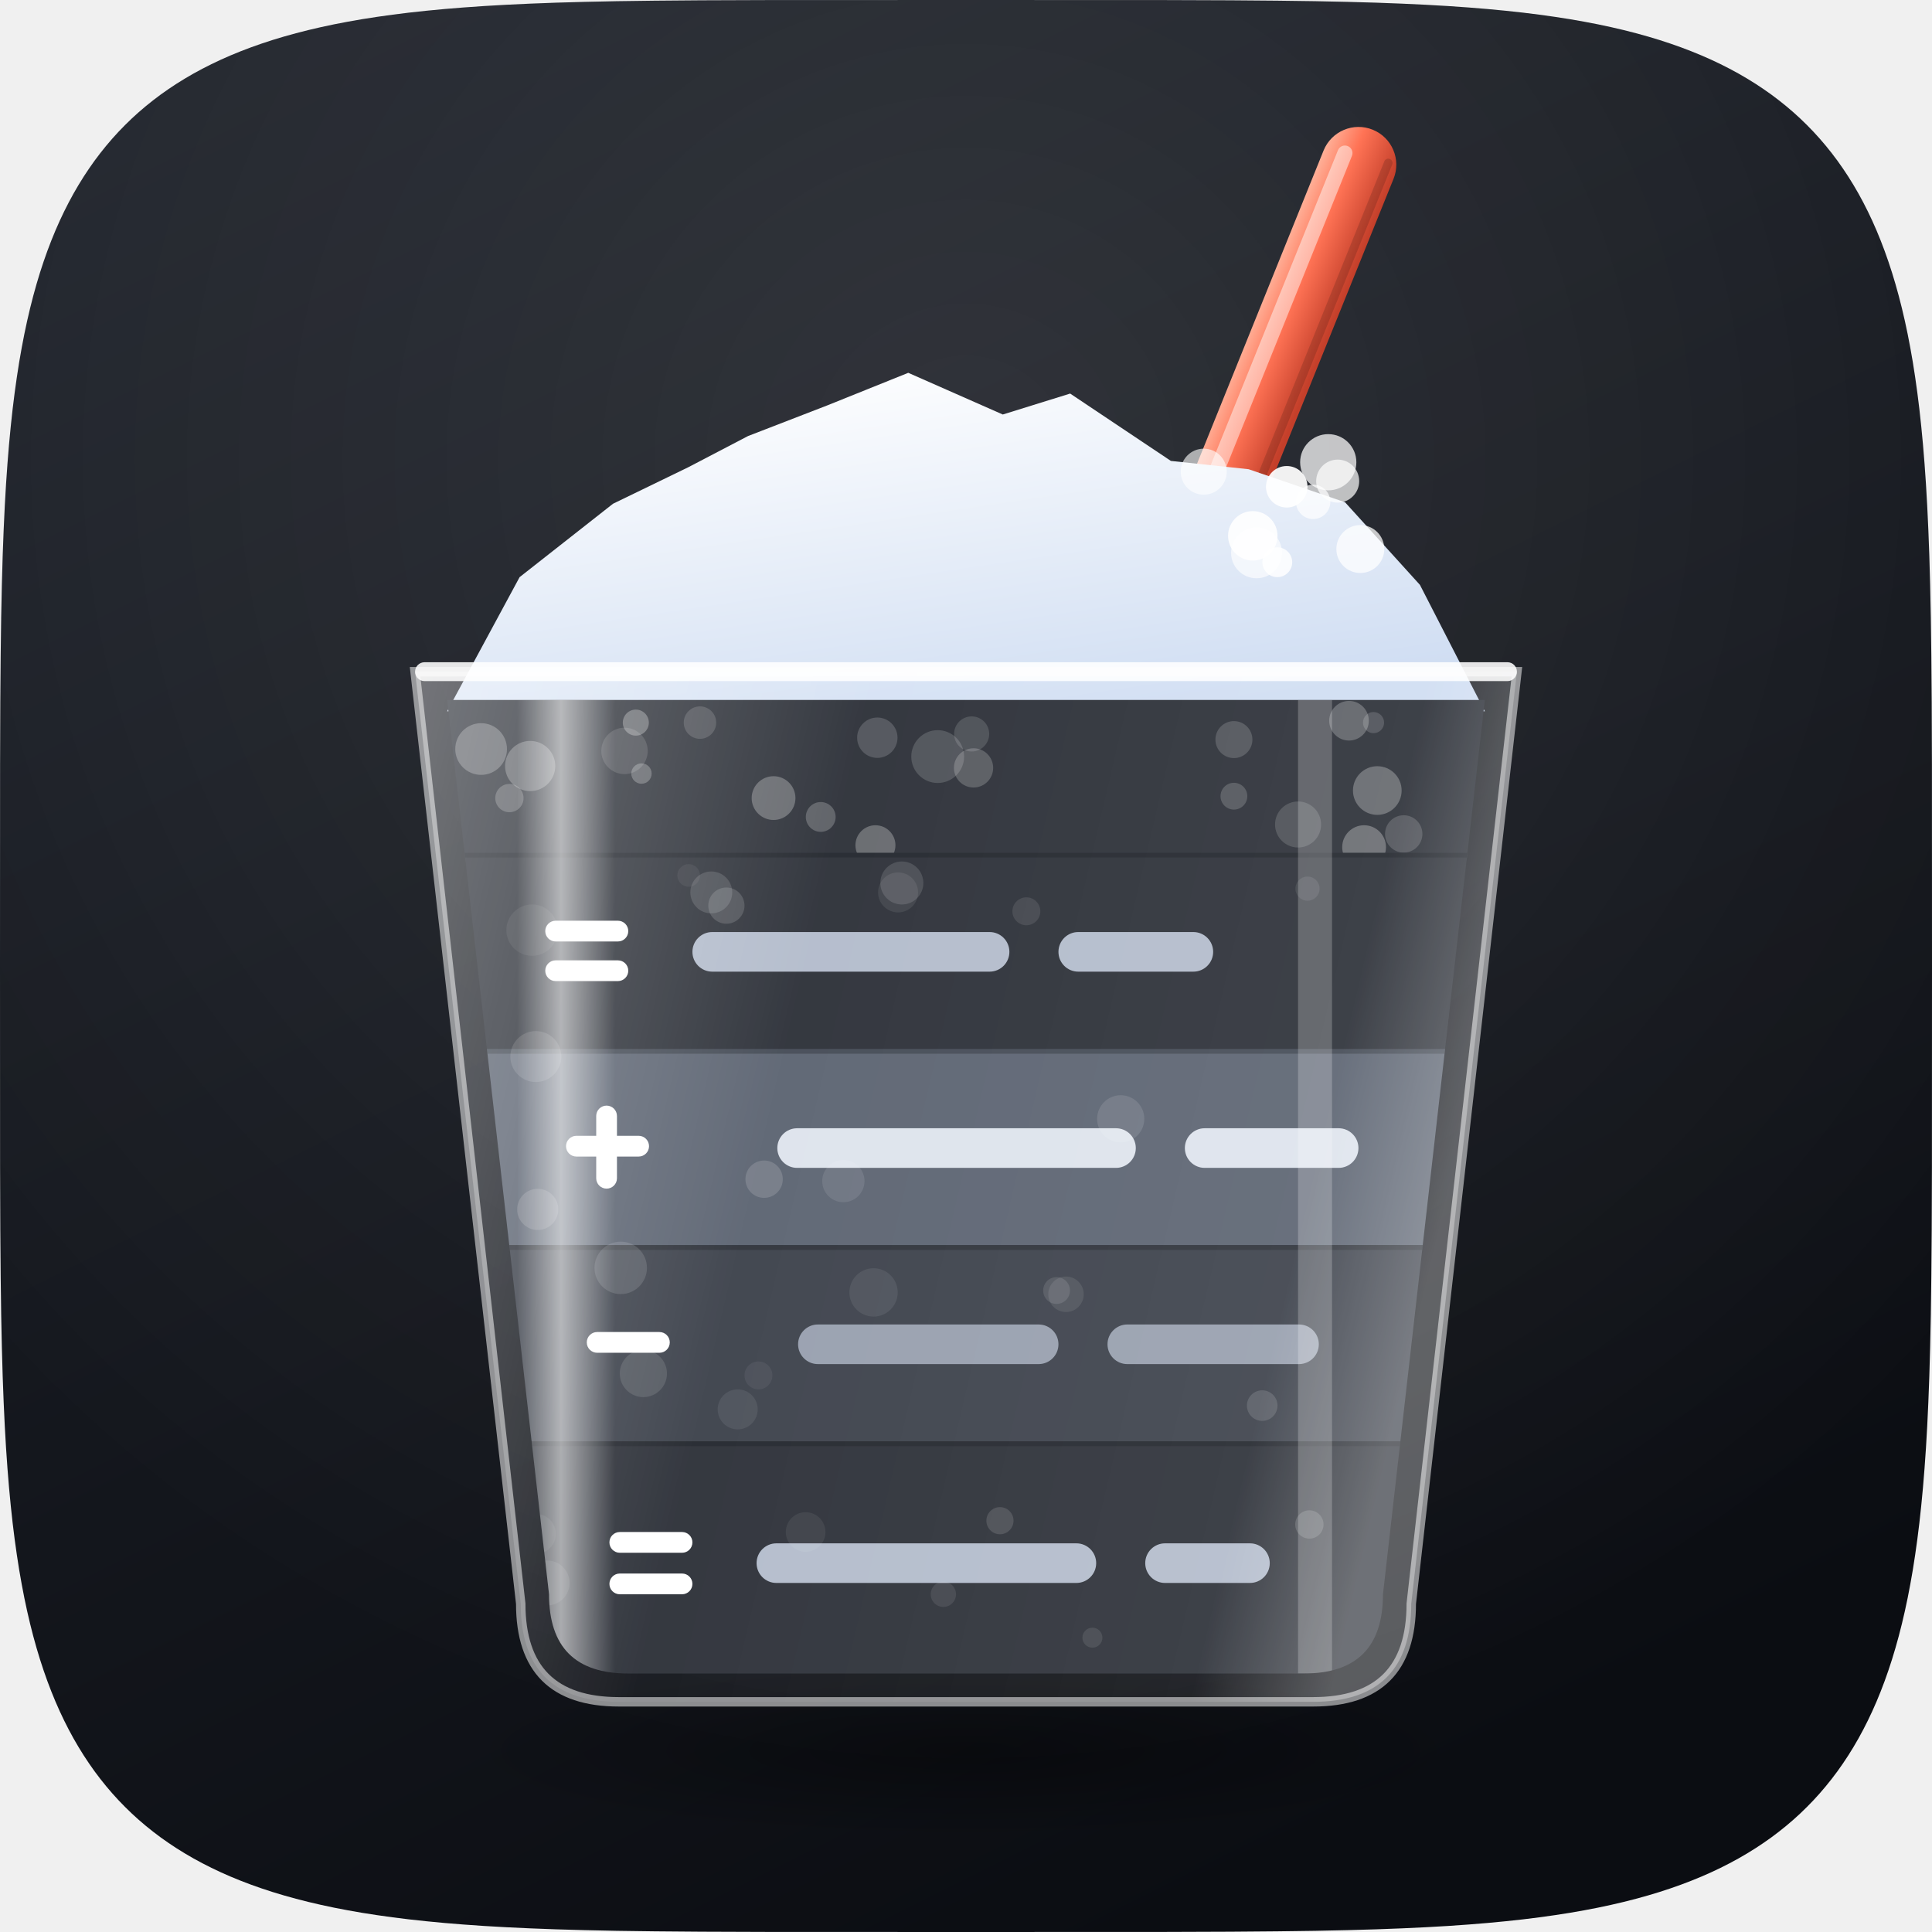
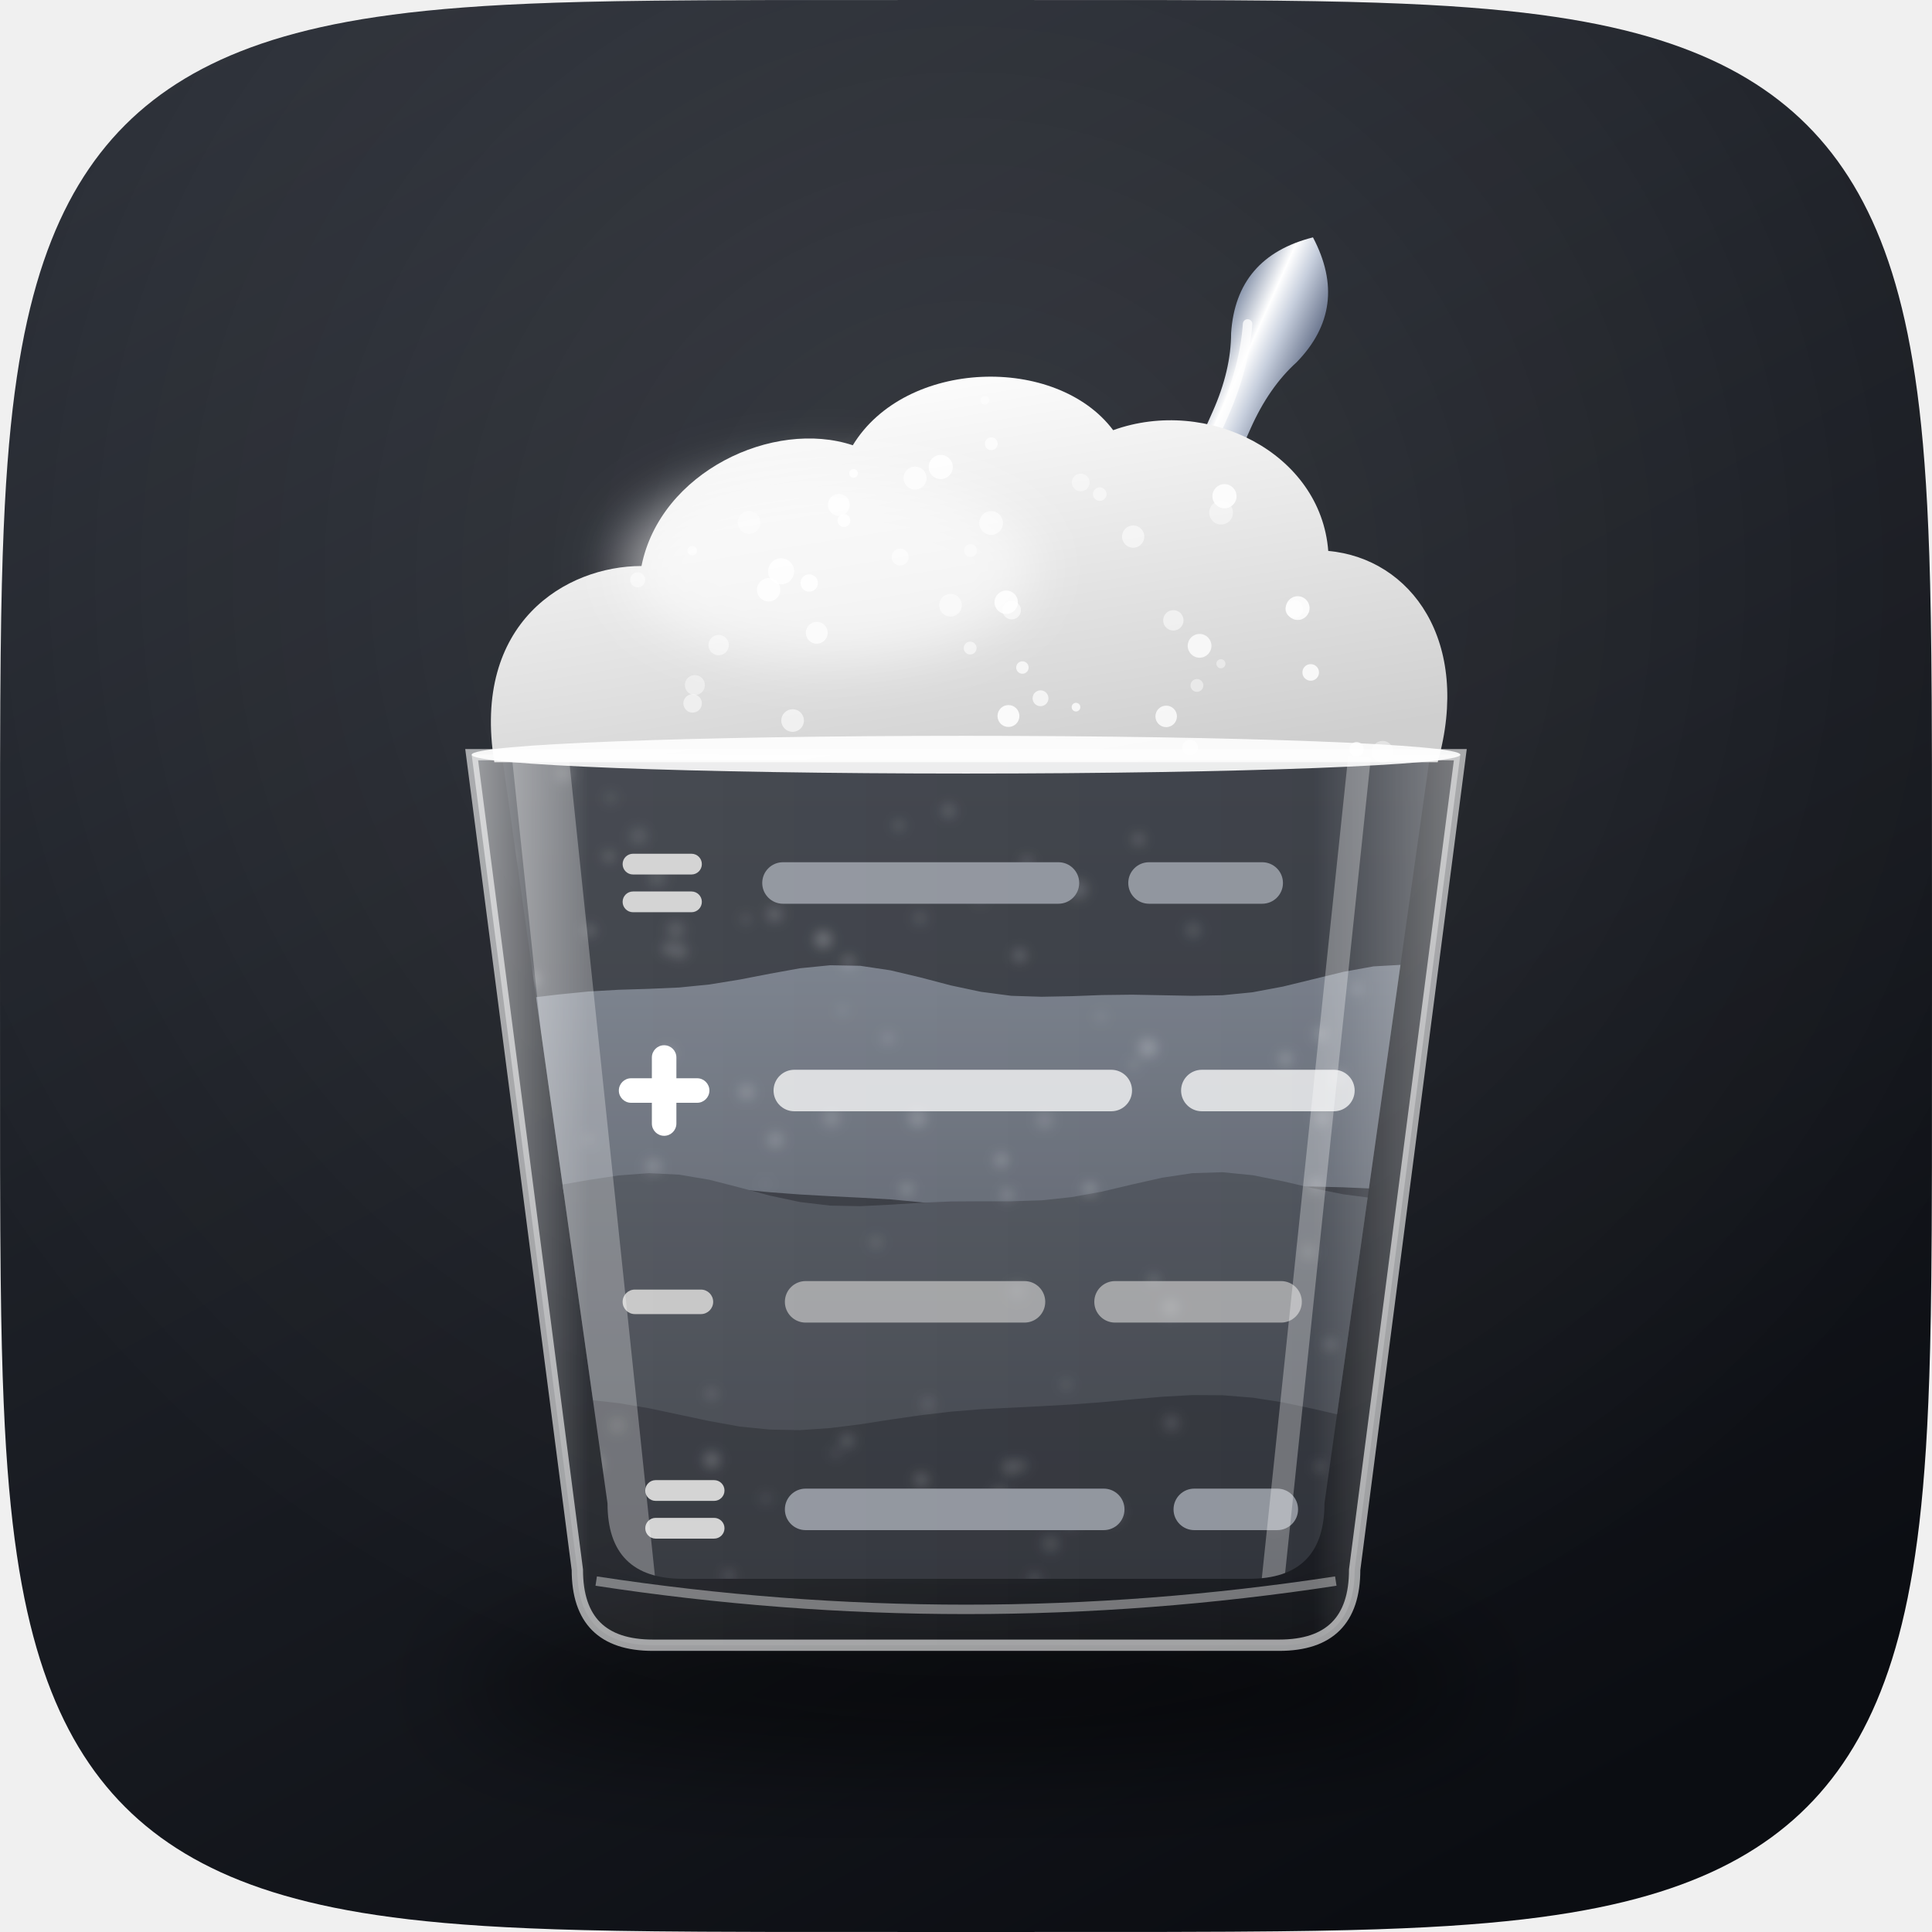
<svg xmlns="http://www.w3.org/2000/svg" width="1024" height="1024" viewBox="0 0 1024 1024">
  <defs>
-     <linearGradient id="bgM" x1="0.1" y1="0" x2="0.6" y2="1">
-       <stop offset="0" stop-color="#20242C" />
+     <clipPath id="sqG">
+       <path d="M1024.00,512.00 L1023.96,618.28 L1023.84,652.23 L1023.64,676.90 L1023.37,696.98 L1023.01,714.20 L1022.58,729.44 L1022.06,743.19 L1021.47,755.78 L1020.80,767.43 L1020.04,778.30 L1019.21,788.49 L1018.29,798.12 L1017.30,807.24 L1016.22,815.91 L1015.06,824.18 L1013.83,832.08 L1012.50,839.66 L1011.10,846.93 L1009.61,853.93 L1008.04,860.66 L1006.38,867.16 L1004.64,873.42 L1002.82,879.47 L1000.90,885.33 L998.90,890.99 L996.81,896.47 L994.64,901.77 L992.37,906.92 L990.01,911.90 L987.56,916.73 L985.02,921.42 L982.38,925.96 L979.65,930.37 L976.82,934.64 L973.90,938.79 L970.87,942.81 L967.74,946.71 L964.51,950.50 L961.17,954.17 L957.72,957.72 L954.17,961.17 L950.50,964.51 L946.71,967.74 L942.81,970.87 L938.79,973.90 L934.64,976.82 L930.37,979.65 L925.96,982.38 L921.42,985.02 L916.73,987.56 L911.90,990.01 L906.92,992.37 L901.77,994.64 L896.47,996.81 L890.99,998.90 L885.33,1000.90 L879.47,1002.82 L873.42,1004.64 L867.16,1006.38 L860.66,1008.04 L853.93,1009.61 L846.93,1011.10 L839.66,1012.50 L832.08,1013.83 L824.18,1015.06 L815.91,1016.22 L807.24,1017.30 L798.12,1018.29 L788.49,1019.21 L778.30,1020.04 L767.43,1020.80 L755.78,1021.47 L743.19,1022.06 L729.44,1022.58 L714.20,1023.01 L696.98,1023.37 L676.90,1023.64 L652.23,1023.84 L618.28,1023.96 L512.00,1024.00 L405.72,1023.96 L371.77,1023.84 L347.10,1023.64 L327.02,1023.37 L309.80,1023.01 L294.56,1022.58 L280.81,1022.06 L268.22,1021.47 L256.57,1020.80 L245.70,1020.04 L235.51,1019.21 L225.88,1018.29 L216.76,1017.30 L208.09,1016.22 L199.82,1015.06 L191.92,1013.83 L184.34,1012.50 L177.07,1011.10 L170.07,1009.61 L163.34,1008.04 L156.84,1006.38 L150.58,1004.64 L144.53,1002.82 L138.67,1000.90 L133.01,998.90 L127.53,996.81 L122.23,994.64 L117.08,992.37 L112.10,990.01 L107.27,987.56 L102.58,985.02 L98.04,982.38 L93.63,979.65 L89.36,976.82 L85.21,973.90 L81.19,970.87 L77.29,967.74 L73.50,964.51 L69.83,961.17 L66.28,957.72 L62.83,954.17 L59.49,950.50 L56.26,946.71 L53.13,942.81 L50.10,938.79 L47.18,934.64 L44.35,930.37 L41.62,925.96 L38.98,921.42 L36.44,916.73 L33.99,911.90 L31.63,906.92 L29.36,901.77 L27.19,896.47 L25.10,890.99 L23.10,885.33 L21.18,879.47 L19.36,873.42 L17.62,867.16 L15.96,860.66 L14.39,853.93 L12.90,846.93 L11.50,839.66 L10.17,832.08 L8.94,824.18 L7.78,815.91 L6.70,807.24 L5.71,798.12 L4.79,788.49 L3.96,778.30 L3.20,767.43 L2.53,755.78 L1.94,743.19 L1.42,729.44 L0.99,714.20 L0.63,696.98 L0.36,676.90 L0.16,652.23 L0.04,618.28 L0.00,512.00 L0.04,405.72 L0.16,371.77 L0.36,347.10 L0.63,327.02 L0.99,309.80 L1.42,294.56 L1.94,280.81 L2.53,268.22 L3.20,256.57 L3.96,245.70 L4.79,235.51 L5.71,225.88 L6.70,216.76 L7.78,208.09 L8.94,199.82 L10.17,191.92 L11.50,184.34 L12.90,177.07 L14.39,170.07 L15.96,163.34 L17.62,156.84 L19.36,150.58 L21.18,144.53 L23.10,138.67 L25.10,133.01 L27.19,127.53 L29.36,122.23 L31.63,117.08 L33.99,112.10 L36.44,107.27 L38.98,102.58 L41.62,98.04 L44.35,93.63 L47.18,89.36 L50.10,85.21 L53.13,81.19 L56.26,77.29 L59.49,73.50 L62.83,69.83 L66.28,66.28 L69.83,62.83 L73.50,59.49 L77.29,56.26 L81.19,53.13 L85.21,50.10 L89.36,47.18 L93.63,44.35 L98.04,41.62 L102.58,38.98 L107.27,36.44 L112.10,33.99 L117.08,31.63 L122.23,29.36 L127.53,27.19 L133.01,25.10 L138.67,23.10 L144.53,21.18 L150.58,19.36 L156.84,17.62 L163.34,15.96 L170.07,14.39 L177.07,12.90 L184.34,11.50 L191.92,10.17 L199.82,8.94 L208.09,7.78 L216.76,6.70 L225.88,5.71 L235.51,4.79 L245.70,3.96 L256.57,3.20 L268.22,2.53 L280.81,1.94 L294.56,1.42 L309.80,0.99 L327.02,0.63 L347.10,0.36 L371.77,0.16 L405.72,0.04 L512.00,0.00 L618.28,0.04 L652.23,0.16 L676.90,0.36 L696.98,0.63 L714.20,0.99 L729.44,1.42 L743.19,1.94 L755.78,2.53 L767.43,3.20 L778.30,3.96 L788.49,4.79 L798.12,5.71 L807.24,6.70 L815.91,7.78 L824.18,8.94 L832.08,10.17 L839.66,11.50 L846.93,12.90 L853.93,14.39 L860.66,15.96 L867.16,17.62 L873.42,19.36 L879.47,21.18 L885.33,23.10 L890.99,25.10 L896.47,27.19 L901.77,29.36 L906.92,31.63 L911.90,33.99 L916.73,36.44 L921.42,38.98 L925.96,41.62 L930.37,44.35 L934.64,47.18 L938.79,50.10 L942.81,53.13 L946.71,56.26 L950.50,59.49 L954.17,62.83 L957.72,66.28 L961.17,69.83 L964.51,73.50 L967.74,77.29 L970.87,81.19 L973.90,85.21 L976.82,89.36 L979.65,93.63 L982.38,98.04 L985.02,102.58 L987.56,107.27 L990.01,112.10 L992.37,117.08 L994.64,122.23 L996.81,127.53 L998.90,133.01 L1000.90,138.67 L1002.82,144.53 L1004.64,150.58 L1006.38,156.84 L1008.04,163.34 L1009.61,170.07 L1011.10,177.07 L1012.50,184.34 L1013.83,191.92 L1015.06,199.82 L1016.22,208.09 L1017.30,216.76 L1018.29,225.88 L1019.21,235.51 L1020.04,245.70 L1020.80,256.57 L1021.47,268.22 L1022.06,280.81 L1022.58,294.56 L1023.01,309.80 L1023.37,327.02 L1023.64,347.10 L1023.84,371.77 L1023.96,405.72 Z" />
+     </clipPath>
+     <linearGradient id="bgG" x1="0.15" y1="0" x2="0.7" y2="1">
+       <stop offset="0" stop-color="#2A2E36" />
      <stop offset="1" stop-color="#0B0D12" />
    </linearGradient>
-     <radialGradient id="glM" cx="0.5" cy="0.24" r="0.68">
+     <radialGradient id="glG" cx="0.5" cy="0.3" r="0.6">
      <stop offset="0" stop-color="#FFF" stop-opacity="0.1" />
      <stop offset="1" stop-color="#FFF" stop-opacity="0" />
    </radialGradient>
-     <linearGradient id="spM" x1="0" y1="0" x2="1" y2="0">
-       <stop offset="0" stop-color="#FFF" stop-opacity="0" />
-       <stop offset="0.45" stop-color="#FFF" stop-opacity="0.55" />
-       <stop offset="1" stop-color="#FFF" stop-opacity="0" />
-     </linearGradient>
-     <linearGradient id="gtM" x1="0" y1="0" x2="1" y2="0.22">
-       <stop offset="0" stop-color="#FFF" stop-opacity="0.36" />
-       <stop offset="0.40" stop-color="#FFF" stop-opacity="0.05" />
-       <stop offset="0.88" stop-color="#FFF" stop-opacity="0.09" />
-       <stop offset="1" stop-color="#FFF" stop-opacity="0.32" />
-     </linearGradient>
-     <linearGradient id="stM" x1="0" y1="0" x2="1" y2="0.1">
-       <stop offset="0" stop-color="#FFB199" />
-       <stop offset="0.40" stop-color="#FF7355" />
-       <stop offset="1" stop-color="#C43F2A" />
-     </linearGradient>
-     <linearGradient id="dmM" x1="0.25" y1="0" x2="0.7" y2="1">
+     <linearGradient id="iceG" x1="0" y1="0" x2="0" y2="1">
+       <stop offset="0" stop-color="#383C44" />
+       <stop offset="1" stop-color="#272A31" />
+     </linearGradient>
+     <linearGradient id="domeG" x1="0.3" y1="0" x2="0.7" y2="1">
      <stop offset="0" stop-color="#FFFFFF" />
-       <stop offset="1" stop-color="#CFDDF2" />
-     </linearGradient>
-     <radialGradient id="shM" cx="0.5" cy="0.5" r="0.5">
-       <stop offset="0" stop-color="#000" stop-opacity="0.36" />
-       <stop offset="1" stop-color="#000" stop-opacity="0" />
-     </radialGradient>
-     <clipPath id="cpM">
-       <path d="M237.0,371.0 L787.0,371.0 L733.0,845.0 Q733.0,887.0 691.0,887.0 L333.0,887.0 Q291.0,887.0 291.0,845.0 Z" />
-     </clipPath>
-     <clipPath id="sqM">
-       <path d="M1024.00,512.00 L1023.96,618.28 L1023.84,652.23 L1023.64,676.90 L1023.37,696.98 L1023.01,714.20 L1022.58,729.44 L1022.06,743.19 L1021.47,755.78 L1020.80,767.43 L1020.04,778.30 L1019.21,788.49 L1018.29,798.12 L1017.30,807.24 L1016.22,815.91 L1015.06,824.18 L1013.83,832.08 L1012.50,839.66 L1011.10,846.93 L1009.61,853.93 L1008.04,860.66 L1006.38,867.16 L1004.64,873.42 L1002.82,879.47 L1000.90,885.33 L998.90,890.99 L996.81,896.47 L994.64,901.77 L992.37,906.92 L990.01,911.90 L987.56,916.73 L985.02,921.42 L982.38,925.96 L979.65,930.37 L976.82,934.64 L973.90,938.79 L970.87,942.81 L967.74,946.71 L964.51,950.50 L961.17,954.17 L957.72,957.72 L954.17,961.17 L950.50,964.51 L946.71,967.74 L942.81,970.87 L938.79,973.90 L934.64,976.82 L930.37,979.65 L925.96,982.38 L921.42,985.02 L916.73,987.56 L911.90,990.01 L906.92,992.37 L901.77,994.64 L896.47,996.81 L890.99,998.90 L885.33,1000.90 L879.47,1002.82 L873.42,1004.64 L867.16,1006.38 L860.66,1008.04 L853.93,1009.61 L846.93,1011.10 L839.66,1012.50 L832.08,1013.83 L824.18,1015.06 L815.91,1016.22 L807.24,1017.30 L798.12,1018.29 L788.49,1019.21 L778.30,1020.04 L767.43,1020.80 L755.78,1021.47 L743.19,1022.06 L729.44,1022.58 L714.20,1023.01 L696.98,1023.37 L676.90,1023.64 L652.23,1023.84 L618.28,1023.96 L512.00,1024.00 L405.72,1023.96 L371.77,1023.84 L347.10,1023.64 L327.02,1023.37 L309.80,1023.01 L294.56,1022.58 L280.81,1022.06 L268.22,1021.47 L256.57,1020.80 L245.70,1020.04 L235.51,1019.21 L225.88,1018.29 L216.76,1017.30 L208.09,1016.22 L199.82,1015.06 L191.92,1013.83 L184.34,1012.50 L177.07,1011.10 L170.07,1009.61 L163.34,1008.04 L156.84,1006.38 L150.58,1004.64 L144.53,1002.82 L138.67,1000.90 L133.01,998.90 L127.53,996.81 L122.23,994.64 L117.08,992.37 L112.10,990.01 L107.27,987.56 L102.58,985.02 L98.04,982.38 L93.63,979.65 L89.36,976.82 L85.21,973.90 L81.19,970.87 L77.29,967.74 L73.50,964.51 L69.83,961.17 L66.28,957.72 L62.83,954.17 L59.49,950.50 L56.26,946.71 L53.13,942.81 L50.10,938.79 L47.18,934.64 L44.35,930.37 L41.62,925.96 L38.98,921.42 L36.44,916.73 L33.99,911.90 L31.63,906.92 L29.36,901.77 L27.19,896.47 L25.10,890.99 L23.10,885.33 L21.18,879.47 L19.36,873.42 L17.62,867.16 L15.96,860.66 L14.39,853.93 L12.90,846.93 L11.50,839.66 L10.17,832.08 L8.94,824.18 L7.78,815.91 L6.70,807.24 L5.71,798.12 L4.79,788.49 L3.96,778.30 L3.20,767.43 L2.53,755.78 L1.94,743.19 L1.42,729.44 L0.99,714.20 L0.63,696.98 L0.36,676.90 L0.16,652.23 L0.04,618.28 L0.00,512.00 L0.04,405.72 L0.16,371.77 L0.36,347.10 L0.63,327.02 L0.99,309.80 L1.42,294.56 L1.94,280.81 L2.53,268.22 L3.20,256.57 L3.96,245.70 L4.79,235.51 L5.71,225.88 L6.70,216.76 L7.78,208.09 L8.94,199.82 L10.17,191.92 L11.50,184.34 L12.90,177.07 L14.39,170.07 L15.96,163.34 L17.62,156.84 L19.36,150.58 L21.18,144.53 L23.10,138.67 L25.10,133.01 L27.19,127.53 L29.36,122.23 L31.63,117.08 L33.99,112.10 L36.44,107.27 L38.98,102.58 L41.62,98.04 L44.35,93.63 L47.18,89.36 L50.10,85.21 L53.13,81.19 L56.26,77.29 L59.49,73.50 L62.83,69.83 L66.28,66.28 L69.83,62.83 L73.50,59.49 L77.29,56.26 L81.19,53.13 L85.21,50.10 L89.36,47.18 L93.63,44.35 L98.04,41.62 L102.58,38.98 L107.27,36.44 L112.10,33.99 L117.08,31.63 L122.23,29.36 L127.53,27.19 L133.01,25.10 L138.67,23.10 L144.53,21.18 L150.58,19.36 L156.84,17.62 L163.34,15.96 L170.07,14.39 L177.07,12.90 L184.34,11.50 L191.92,10.17 L199.82,8.94 L208.09,7.78 L216.76,6.70 L225.88,5.71 L235.51,4.79 L245.70,3.96 L256.57,3.20 L268.22,2.53 L280.81,1.94 L294.56,1.42 L309.80,0.99 L327.02,0.63 L347.10,0.36 L371.77,0.16 L405.72,0.04 L512.00,0.00 L618.28,0.04 L652.23,0.16 L676.90,0.36 L696.98,0.63 L714.20,0.99 L729.44,1.42 L743.19,1.94 L755.78,2.53 L767.43,3.20 L778.30,3.96 L788.49,4.79 L798.12,5.71 L807.24,6.70 L815.91,7.78 L824.18,8.94 L832.08,10.17 L839.66,11.50 L846.93,12.90 L853.93,14.39 L860.66,15.96 L867.16,17.62 L873.42,19.36 L879.47,21.18 L885.33,23.10 L890.99,25.10 L896.47,27.19 L901.77,29.36 L906.92,31.63 L911.90,33.99 L916.73,36.44 L921.42,38.98 L925.96,41.62 L930.37,44.35 L934.64,47.18 L938.79,50.10 L942.81,53.13 L946.71,56.26 L950.50,59.49 L954.17,62.83 L957.72,66.28 L961.17,69.83 L964.51,73.50 L967.74,77.29 L970.87,81.19 L973.90,85.21 L976.82,89.36 L979.65,93.63 L982.38,98.04 L985.02,102.58 L987.56,107.27 L990.01,112.10 L992.37,117.08 L994.64,122.23 L996.81,127.53 L998.90,133.01 L1000.90,138.67 L1002.82,144.53 L1004.64,150.58 L1006.38,156.84 L1008.04,163.34 L1009.61,170.07 L1011.10,177.07 L1012.50,184.34 L1013.83,191.92 L1015.06,199.82 L1016.22,208.09 L1017.30,216.76 L1018.29,225.88 L1019.21,235.51 L1020.04,245.70 L1020.80,256.57 L1021.47,268.22 L1022.06,280.81 L1022.58,294.56 L1023.01,309.80 L1023.37,327.02 L1023.64,347.10 L1023.84,371.77 L1023.96,405.72 Z" />
+       <stop offset="1" stop-color="#CFCFCF" />
+     </linearGradient>
+     <linearGradient id="grG" x1="0" y1="0" x2="0" y2="1">
+       <stop offset="0" stop-color="#737A86" />
+       <stop offset="1" stop-color="#5F6570" />
+     </linearGradient>
+     <linearGradient id="rdG" x1="0" y1="0" x2="0" y2="1">
+       <stop offset="0" stop-color="#4A4F58" />
+       <stop offset="1" stop-color="#3E424A" />
+     </linearGradient>
+     <linearGradient id="wallG" x1="0" y1="0" x2="1" y2="0">
+       <stop offset="0" stop-color="#FFF" stop-opacity="0.55" />
+       <stop offset="0.12" stop-color="#FFF" stop-opacity="0.08" />
+       <stop offset="0.85" stop-color="#FFF" stop-opacity="0.04" />
+       <stop offset="1" stop-color="#FFF" stop-opacity="0.4" />
+     </linearGradient>
+     <linearGradient id="spoonG" x1="0" y1="0" x2="1" y2="0">
+       <stop offset="0" stop-color="#8E9AB0" />
+       <stop offset="0.35" stop-color="#FFFFFF" />
+       <stop offset="0.6" stop-color="#C7CFDD" />
+       <stop offset="1" stop-color="#6D7890" />
+     </linearGradient>
+     <filter id="softG" x="-50%" y="-50%" width="200%" height="200%">
+       <feGaussianBlur stdDeviation="28" />
+     </filter>
+     <filter id="blurG" x="-20%" y="-20%" width="140%" height="140%">
+       <feGaussianBlur stdDeviation="3" />
+     </filter>
+     <filter id="glowG" x="-60%" y="-100%" width="220%" height="300%">
+       <feGaussianBlur stdDeviation="14" />
+     </filter>
+     <clipPath id="inG">
+       <path d="M266,400 L322,796.8 Q322,836.8 362,836.8 L662,836.8 Q702,836.8 702,796.8 L758,400 Z" />
    </clipPath>
  </defs>
-   <g clip-path="url(#sqM)">
-     <rect width="1024" height="1024" fill="url(#bgM)" />
-     <rect width="1024" height="1024" fill="url(#glM)" />
-     <ellipse cx="512" cy="928" rx="270" ry="46" fill="url(#shM)" />
-     <g transform="rotate(22 662.0 231.0)">
-       <rect x="642" y="56" width="40" height="350" rx="20" fill="url(#stM)" />
-       <rect x="649" y="69" width="8" height="312" rx="4" fill="#FFF" opacity="0.48" />
-       <rect x="674" y="67" width="4.5" height="318" rx="2.2" fill="#000" opacity="0.15" />
+   <g clip-path="url(#sqG)">
+     <rect width="1024" height="1024" fill="url(#bgG)" />
+     <rect width="1024" height="1024" fill="url(#glG)" />
+     <ellipse cx="512" cy="894" rx="270" ry="40" fill="#000" opacity="0.5" filter="url(#softG)" />
+     <g transform="translate(-41 91) rotate(24 640 250)">
+       <path d="M630,470 L630,120 Q630,96 622,78 Q608,40 641,14 Q674,40 660,78 Q652,96 652,120 L652,470 Z" fill="url(#spoonG)" />
+       <path d="M636,440 L636,120 Q636,92 628,70" fill="none" stroke="#FFF" stroke-width="5" stroke-linecap="round" opacity="0.75" />
    </g>
-     <path d="M237.0,377.0 L237.0,377.0 L275.4,305.9 L324.9,267.0 L364.7,247.7 L396.5,231.1 L438.4,214.9 L481.4,197.6 L531.5,219.7 L567.2,208.6 L620.6,244.3 L661.8,248.7 L712.9,266.2 L752.6,310.0 L787.0,377.0 L787.0,377.0 Z" fill="url(#dmM)" />
-     <circle cx="638" cy="250" r="12.2" fill="#FFFFFF" opacity="0.61" />
-     <circle cx="721" cy="291" r="12.7" fill="#FFFFFF" opacity="0.74" />
-     <circle cx="709" cy="255" r="11.4" fill="#FFFFFF" opacity="0.70" />
-     <circle cx="677" cy="298" r="7.9" fill="#FFFFFF" opacity="0.85" />
-     <circle cx="704" cy="245" r="14.9" fill="#FFFFFF" opacity="0.73" />
-     <circle cx="682" cy="258" r="11.0" fill="#FFFFFF" opacity="0.93" />
-     <circle cx="664" cy="284" r="13.1" fill="#FFFFFF" opacity="0.90" />
-     <circle cx="696" cy="266" r="9.1" fill="#FFFFFF" opacity="0.70" />
-     <circle cx="666" cy="293" r="13.5" fill="#FFFFFF" opacity="0.64" />
-     <g clip-path="url(#cpM)">
-       <rect x="237" y="341" width="550" height="115" fill="#2A2E36" />
-       <circle cx="371" cy="383" r="8.6" fill="#FFF" opacity="0.15" />
-       <circle cx="281" cy="406" r="13.3" fill="#FFF" opacity="0.26" />
-       <circle cx="654" cy="392" r="9.8" fill="#FFF" opacity="0.17" />
-       <circle cx="337" cy="383" r="6.9" fill="#FFF" opacity="0.29" />
-       <circle cx="688" cy="437" r="12.2" fill="#FFF" opacity="0.15" />
-       <circle cx="410" cy="423" r="11.6" fill="#FFF" opacity="0.27" />
-       <circle cx="715" cy="382" r="10.5" fill="#FFF" opacity="0.24" />
-       <circle cx="515" cy="389" r="9.3" fill="#FFF" opacity="0.14" />
-       <circle cx="744" cy="442" r="9.9" fill="#FFF" opacity="0.17" />
-       <circle cx="730" cy="419" r="12.9" fill="#FFF" opacity="0.27" />
-       <circle cx="516" cy="407" r="10.4" fill="#FFF" opacity="0.20" />
-       <circle cx="331" cy="398" r="12.3" fill="#FFF" opacity="0.13" />
-       <circle cx="270" cy="423" r="7.5" fill="#FFF" opacity="0.22" />
-       <circle cx="497" cy="401" r="14.0" fill="#FFF" opacity="0.16" />
-       <circle cx="465" cy="391" r="10.7" fill="#FFF" opacity="0.17" />
-       <circle cx="435" cy="433" r="7.9" fill="#FFF" opacity="0.22" />
-       <circle cx="728" cy="383" r="5.6" fill="#FFF" opacity="0.16" />
-       <circle cx="654" cy="422" r="7.1" fill="#FFF" opacity="0.18" />
-       <circle cx="340" cy="410" r="5.4" fill="#FFF" opacity="0.25" />
-       <circle cx="723" cy="449" r="11.6" fill="#FFF" opacity="0.29" />
-       <circle cx="255" cy="397" r="13.7" fill="#FFF" opacity="0.26" />
-       <circle cx="464" cy="448" r="10.6" fill="#FFF" opacity="0.27" />
-       <rect x="237" y="452" width="550" height="104" fill="#2A2E36" />
-       <rect x="237" y="452" width="550" height="2.5" fill="#0B0D12" opacity="0.30" />
-       <rect x="289" y="488" width="44" height="11" rx="5.5" fill="#FFFFFF" />
-       <rect x="289" y="509" width="44" height="11" rx="5.5" fill="#FFFFFF" />
-       <rect x="367" y="494" width="168" height="21" rx="10.5" fill="#B9C2D2" opacity="0.95" />
-       <rect x="561" y="494" width="82" height="21" rx="10.5" fill="#B9C2D2" opacity="0.95" />
-       <rect x="237" y="556" width="550" height="104" fill="#5A6270" />
-       <rect x="237" y="556" width="550" height="2.5" fill="#0B0D12" opacity="0.30" />
-       <rect x="300" y="602" width="44" height="11" rx="5.5" fill="#FFFFFF" />
-       <rect x="316" y="586" width="11" height="44" rx="5.5" fill="#FFFFFF" />
-       <rect x="412" y="598" width="190" height="21" rx="10.5" fill="#E4E9F2" opacity="0.95" />
-       <rect x="628" y="598" width="92" height="21" rx="10.5" fill="#E4E9F2" opacity="0.95" />
-       <rect x="237" y="660" width="550" height="104" fill="#3A3F49" />
-       <rect x="237" y="660" width="550" height="2.5" fill="#0B0D12" opacity="0.30" />
-       <rect x="311" y="706" width="44" height="11" rx="5.5" fill="#FFFFFF" />
-       <rect x="423" y="702" width="138" height="21" rx="10.5" fill="#9AA3B2" opacity="0.95" />
-       <rect x="587" y="702" width="112" height="21" rx="10.5" fill="#9AA3B2" opacity="0.95" />
-       <rect x="237" y="764" width="550" height="129" fill="#2A2E36" />
-       <rect x="237" y="764" width="550" height="2.5" fill="#0B0D12" opacity="0.30" />
-       <rect x="323" y="812" width="44" height="11" rx="5.5" fill="#FFFFFF" />
-       <rect x="323" y="834" width="44" height="11" rx="5.5" fill="#FFFFFF" />
-       <rect x="401" y="818" width="180" height="21" rx="10.5" fill="#B9C2D2" opacity="0.95" />
-       <rect x="607" y="818" width="66" height="21" rx="10.5" fill="#B9C2D2" opacity="0.95" />
-       <circle cx="463" cy="685" r="12.8" fill="#FFF" opacity="0.08" />
-       <circle cx="365" cy="464" r="6.0" fill="#FFF" opacity="0.06" />
-       <circle cx="329" cy="672" r="13.9" fill="#FFF" opacity="0.13" />
-       <circle cx="447" cy="626" r="11.2" fill="#FFF" opacity="0.10" />
-       <circle cx="284" cy="813" r="10.6" fill="#FFF" opacity="0.07" />
-       <circle cx="282" cy="493" r="13.6" fill="#FFF" opacity="0.07" />
-       <circle cx="579" cy="868" r="5.3" fill="#FFF" opacity="0.10" />
-       <circle cx="500" cy="845" r="6.7" fill="#FFF" opacity="0.09" />
-       <circle cx="377" cy="473" r="11.1" fill="#FFF" opacity="0.14" />
-       <circle cx="478" cy="468" r="11.4" fill="#FFF" opacity="0.13" />
-       <circle cx="594" cy="593" r="12.5" fill="#FFF" opacity="0.12" />
-       <circle cx="560" cy="684" r="7.1" fill="#FFF" opacity="0.11" />
-       <circle cx="669" cy="745" r="8.1" fill="#FFF" opacity="0.14" />
-       <circle cx="693" cy="471" r="6.4" fill="#FFF" opacity="0.09" />
-       <circle cx="253" cy="775" r="10.8" fill="#FFF" opacity="0.12" />
-       <circle cx="776" cy="605" r="6.8" fill="#FFF" opacity="0.07" />
-       <circle cx="427" cy="812" r="10.5" fill="#FFF" opacity="0.07" />
-       <circle cx="476" cy="473" r="10.6" fill="#FFF" opacity="0.08" />
-       <circle cx="341" cy="728" r="12.5" fill="#FFF" opacity="0.12" />
-       <circle cx="402" cy="729" r="7.4" fill="#FFF" opacity="0.06" />
-       <circle cx="391" cy="747" r="10.6" fill="#FFF" opacity="0.08" />
-       <circle cx="694" cy="808" r="7.5" fill="#FFF" opacity="0.16" />
-       <circle cx="385" cy="480" r="9.6" fill="#FFF" opacity="0.15" />
-       <circle cx="565" cy="686" r="9.4" fill="#FFF" opacity="0.09" />
-       <circle cx="405" cy="625" r="9.9" fill="#FFF" opacity="0.15" />
-       <circle cx="284" cy="560" r="13.5" fill="#FFF" opacity="0.13" />
-       <circle cx="285" cy="641" r="10.9" fill="#FFF" opacity="0.15" />
-       <circle cx="290" cy="839" r="11.9" fill="#FFF" opacity="0.09" />
-       <circle cx="530" cy="806" r="7.2" fill="#FFF" opacity="0.13" />
-       <circle cx="544" cy="483" r="7.4" fill="#FFF" opacity="0.10" />
+     <g clip-path="url(#inG)">
+       <rect x="200" y="380" width="624" height="520" fill="url(#iceG)" />
+       <path d="M200.0,522.0 L216.0,526.3 L232.0,529.5 L248.0,531.0 L264.0,530.6 L280.0,529.0 L296.0,527.1 L312.0,525.5 L328.0,524.6 L344.0,524.1 L360.0,523.4 L376.0,521.8 L392.0,519.2 L408.0,516.1 L424.0,513.2 L440.0,511.6 L456.0,511.9 L472.0,514.3 L488.0,518.1 L504.0,522.3 L520.0,525.7 L536.0,527.8 L552.0,528.3 L568.0,528.0 L584.0,527.4 L600.0,527.2 L616.0,527.5 L632.0,527.8 L648.0,527.5 L664.0,525.9 L680.0,522.9 L696.0,519.0 L712.0,515.1 L728.0,512.2 L744.0,511.3 L760.0,512.5 L776.0,515.3 L792.0,518.6 L808.0,521.6 L824.0,523.6 L840.0,524.6 L840.0,636.4 L824.0,634.1 L808.0,632.5 L792.0,631.6 L776.0,631.3 L760.0,631.0 L744.0,630.6 L728.0,630.0 L712.0,629.3 L696.0,628.9 L680.0,629.2 L664.0,630.5 L648.0,633.0 L632.0,636.2 L616.0,639.7 L600.0,642.9 L584.0,645.1 L568.0,645.9 L552.0,645.4 L536.0,643.8 L520.0,641.5 L504.0,639.2 L488.0,637.2 L472.0,635.7 L456.0,634.8 L440.0,634.0 L424.0,633.1 L408.0,631.9 L392.0,630.4 L376.0,628.8 L360.0,627.5 L344.0,627.1 L328.0,627.9 L312.0,629.9 L296.0,633.0 L280.0,636.7 L264.0,640.1 L248.0,642.9 L232.0,644.4 L216.0,644.7 L200.0,643.9 Z" fill="url(#grG)" />
+       <path d="M200.0,636.5 L216.0,634.5 L232.0,633.4 L248.0,632.7 L264.0,632.0 L280.0,630.5 L296.0,628.2 L312.0,625.4 L328.0,623.0 L344.0,621.8 L360.0,622.6 L376.0,625.3 L392.0,629.4 L408.0,633.7 L424.0,637.1 L440.0,639.0 L456.0,639.3 L472.0,638.5 L488.0,637.5 L504.0,636.8 L520.0,636.7 L536.0,636.7 L552.0,636.2 L568.0,634.5 L584.0,631.6 L600.0,627.8 L616.0,624.2 L632.0,621.8 L648.0,621.3 L664.0,622.9 L680.0,626.1 L696.0,629.8 L712.0,633.0 L728.0,635.1 L744.0,636.0 L760.0,636.2 L776.0,636.4 L792.0,637.1 L808.0,638.3 L824.0,639.5 L840.0,639.8 L840.0,751.0 L824.0,752.3 L808.0,753.9 L792.0,755.5 L776.0,756.7 L760.0,756.9 L744.0,755.9 L728.0,753.6 L712.0,750.4 L696.0,746.7 L680.0,743.3 L664.0,740.8 L648.0,739.5 L632.0,739.4 L616.0,740.3 L600.0,741.7 L584.0,743.2 L568.0,744.4 L552.0,745.3 L536.0,746.1 L520.0,746.9 L504.0,748.2 L488.0,750.1 L472.0,752.4 L456.0,754.9 L440.0,756.9 L424.0,758.0 L408.0,757.7 L392.0,756.1 L376.0,753.2 L360.0,749.8 L344.0,746.4 L328.0,743.7 L312.0,741.9 L296.0,741.2 L280.0,741.3 L264.0,741.8 L248.0,742.4 L232.0,742.7 L216.0,742.9 L200.0,743.1 Z" fill="url(#rdG)" />
+       <g filter="url(#blurG)">
+         <circle cx="256.4" cy="454.0" r="3.2" fill="#FFF" opacity="0.20" />
+         <circle cx="322.7" cy="454.0" r="2.7" fill="#FFF" opacity="0.21" />
+         <circle cx="327.2" cy="755.5" r="4.0" fill="#FFF" opacity="0.12" />
+         <circle cx="530.7" cy="614.9" r="3.2" fill="#FFF" opacity="0.25" />
+         <circle cx="298.8" cy="409.8" r="4.8" fill="#FFF" opacity="0.16" />
+         <circle cx="354.0" cy="558.5" r="3.1" fill="#FFF" opacity="0.24" />
+         <circle cx="360.2" cy="504.1" r="3.8" fill="#FFF" opacity="0.18" />
+         <circle cx="436.3" cy="497.9" r="4.5" fill="#FFF" opacity="0.25" />
+         <circle cx="705.0" cy="712.6" r="2.7" fill="#FFF" opacity="0.22" />
+         <circle cx="632.4" cy="493.0" r="3.9" fill="#FFF" opacity="0.13" />
+         <circle cx="271.7" cy="561.3" r="3.0" fill="#FFF" opacity="0.16" />
+         <circle cx="588.9" cy="801.4" r="4.9" fill="#FFF" opacity="0.25" />
+         <circle cx="410.5" cy="484.6" r="3.9" fill="#FFF" opacity="0.18" />
+         <circle cx="603.4" cy="444.9" r="2.6" fill="#FFF" opacity="0.24" />
+         <circle cx="565.1" cy="733.8" r="2.3" fill="#FFF" opacity="0.16" />
+         <circle cx="726.9" cy="711.7" r="5.0" fill="#FFF" opacity="0.13" />
+         <circle cx="488.3" cy="784.3" r="3.3" fill="#FFF" opacity="0.22" />
+         <circle cx="544.3" cy="456.7" r="2.3" fill="#FFF" opacity="0.25" />
+         <circle cx="312.5" cy="493.2" r="3.0" fill="#FFF" opacity="0.21" />
+         <circle cx="697.5" cy="628.3" r="3.5" fill="#FFF" opacity="0.22" />
+         <circle cx="395.7" cy="578.8" r="3.8" fill="#FFF" opacity="0.20" />
+         <circle cx="270.0" cy="453.8" r="2.4" fill="#FFF" opacity="0.21" />
+         <circle cx="613.1" cy="867.1" r="4.3" fill="#FFF" opacity="0.14" />
+         <circle cx="651.1" cy="872.8" r="3.0" fill="#FFF" opacity="0.10" />
+         <circle cx="446.6" cy="535.6" r="2.5" fill="#FFF" opacity="0.11" />
+         <circle cx="315.4" cy="815.3" r="2.1" fill="#FFF" opacity="0.19" />
+         <circle cx="358.2" cy="492.8" r="4.5" fill="#FFF" opacity="0.14" />
+         <circle cx="346.3" cy="618.3" r="4.1" fill="#FFF" opacity="0.18" />
+         <circle cx="700.5" cy="592.7" r="3.6" fill="#FFF" opacity="0.21" />
+         <circle cx="491.8" cy="744.2" r="3.4" fill="#FFF" opacity="0.12" />
+         <circle cx="314.7" cy="775.9" r="4.2" fill="#FFF" opacity="0.24" />
+         <circle cx="611.6" cy="678.3" r="2.5" fill="#FFF" opacity="0.23" />
+         <circle cx="312.3" cy="603.9" r="2.4" fill="#FFF" opacity="0.16" />
+         <circle cx="411.0" cy="604.2" r="4.1" fill="#FFF" opacity="0.18" />
+         <circle cx="377.2" cy="773.8" r="4.2" fill="#FFF" opacity="0.22" />
+         <circle cx="719.2" cy="524.2" r="2.6" fill="#FFF" opacity="0.22" />
+         <circle cx="440.7" cy="592.6" r="4.5" fill="#FFF" opacity="0.16" />
+         <circle cx="354.0" cy="502.9" r="3.0" fill="#FFF" opacity="0.20" />
+         <circle cx="443.0" cy="770.1" r="2.2" fill="#FFF" opacity="0.14" />
+         <circle cx="577.5" cy="630.2" r="3.5" fill="#FFF" opacity="0.24" />
+         <circle cx="395.3" cy="487.2" r="2.1" fill="#FFF" opacity="0.17" />
+         <circle cx="405.7" cy="627.4" r="2.0" fill="#FFF" opacity="0.10" />
+         <circle cx="449.0" cy="763.7" r="2.9" fill="#FFF" opacity="0.24" />
+         <circle cx="553.6" cy="593.7" r="4.3" fill="#FFF" opacity="0.13" />
+         <circle cx="567.1" cy="806.3" r="3.6" fill="#FFF" opacity="0.15" />
+         <circle cx="300.3" cy="675.6" r="2.6" fill="#FFF" opacity="0.16" />
+         <circle cx="534.2" cy="851.7" r="4.0" fill="#FFF" opacity="0.18" />
+         <circle cx="699.8" cy="548.1" r="3.2" fill="#FFF" opacity="0.20" />
+         <circle cx="540.4" cy="506.4" r="3.2" fill="#FFF" opacity="0.22" />
+         <circle cx="377.0" cy="738.8" r="2.1" fill="#FFF" opacity="0.24" />
+         <circle cx="608.5" cy="555.4" r="4.9" fill="#FFF" opacity="0.22" />
+         <circle cx="282.3" cy="519.2" r="3.5" fill="#FFF" opacity="0.25" />
+         <circle cx="323.7" cy="422.9" r="2.9" fill="#FFF" opacity="0.11" />
+         <circle cx="464.3" cy="658.5" r="3.3" fill="#FFF" opacity="0.12" />
+         <circle cx="480.6" cy="630.4" r="3.4" fill="#FFF" opacity="0.20" />
+         <circle cx="722.0" cy="797.0" r="4.2" fill="#FFF" opacity="0.15" />
+         <circle cx="338.4" cy="443.1" r="4.6" fill="#FFF" opacity="0.11" />
+         <circle cx="548.3" cy="836.7" r="3.0" fill="#FFF" opacity="0.16" />
+         <circle cx="469.0" cy="853.3" r="4.1" fill="#FFF" opacity="0.23" />
+         <circle cx="486.3" cy="592.7" r="4.4" fill="#FFF" opacity="0.21" />
+         <circle cx="727.1" cy="754.5" r="4.7" fill="#FFF" opacity="0.16" />
+         <circle cx="541.4" cy="776.7" r="3.4" fill="#FFF" opacity="0.12" />
+         <circle cx="556.8" cy="818.2" r="4.6" fill="#FFF" opacity="0.12" />
+         <circle cx="449.7" cy="509.7" r="3.0" fill="#FFF" opacity="0.24" />
+         <circle cx="470.6" cy="550.3" r="2.8" fill="#FFF" opacity="0.17" />
+         <circle cx="600.9" cy="564.4" r="2.6" fill="#FFF" opacity="0.13" />
+         <circle cx="386.2" cy="835.0" r="2.5" fill="#FFF" opacity="0.21" />
+         <circle cx="306.7" cy="777.2" r="2.8" fill="#FFF" opacity="0.22" />
+         <circle cx="476.4" cy="437.5" r="2.3" fill="#FFF" opacity="0.22" />
+         <circle cx="534.0" cy="633.3" r="3.1" fill="#FFF" opacity="0.20" />
+         <circle cx="502.7" cy="429.8" r="3.8" fill="#FFF" opacity="0.15" />
+         <circle cx="693.6" cy="663.5" r="4.3" fill="#FFF" opacity="0.12" />
+         <circle cx="620.5" cy="693.0" r="4.6" fill="#FFF" opacity="0.23" />
+         <circle cx="539.0" cy="684.2" r="4.3" fill="#FFF" opacity="0.14" />
+         <circle cx="535.5" cy="777.7" r="3.8" fill="#FFF" opacity="0.18" />
+         <circle cx="698.4" cy="868.1" r="2.8" fill="#FFF" opacity="0.11" />
+         <circle cx="571.4" cy="471.3" r="4.9" fill="#FFF" opacity="0.17" />
+         <circle cx="529.9" cy="792.3" r="4.6" fill="#FFF" opacity="0.12" />
+         <circle cx="487.6" cy="486.6" r="3.4" fill="#FFF" opacity="0.12" />
+         <circle cx="709.6" cy="570.7" r="3.2" fill="#FFF" opacity="0.23" />
+         <circle cx="681.4" cy="561.3" r="3.5" fill="#FFF" opacity="0.20" />
+         <circle cx="348.4" cy="465.4" r="4.6" fill="#FFF" opacity="0.12" />
+         <circle cx="620.9" cy="754.2" r="3.8" fill="#FFF" opacity="0.15" />
+         <circle cx="699.4" cy="777.5" r="2.2" fill="#FFF" opacity="0.23" />
+         <circle cx="583.6" cy="538.9" r="2.5" fill="#FFF" opacity="0.11" />
+         <circle cx="675.2" cy="807.0" r="3.0" fill="#FFF" opacity="0.13" />
+         <circle cx="288.4" cy="598.7" r="2.9" fill="#FFF" opacity="0.11" />
+         <circle cx="406.0" cy="794.2" r="2.2" fill="#FFF" opacity="0.16" />
+         <circle cx="519.5" cy="477.7" r="2.1" fill="#FFF" opacity="0.11" />
+         <circle cx="325.4" cy="867.7" r="4.6" fill="#FFF" opacity="0.21" />
+       </g>
+       <rect x="330" y="452.5" width="42" height="11" rx="5.5" fill="#D0D0D0" opacity="1.0" />
+       <rect x="330" y="472.5" width="42" height="11" rx="5.5" fill="#D0D0D0" opacity="1.0" />
+       <rect x="404" y="457.0" width="168" height="22" rx="11.0" fill="#8C919A" opacity="1.0" />
+       <rect x="598" y="457.0" width="82" height="22" rx="11.0" fill="#8C919A" opacity="1.0" />
+       <rect x="328" y="571.5" width="48" height="13" rx="6.5" fill="#FFFFFF" opacity="1.0" />
+       <rect x="345.5" y="554" width="13" height="48" rx="6.5" fill="#FFFFFF" />
+       <rect x="410" y="567.0" width="190" height="22" rx="11.0" fill="#FFFFFF" opacity="0.75" />
+       <rect x="626" y="567.0" width="92" height="22" rx="11.0" fill="#FFFFFF" opacity="0.75" />
+       <rect x="330" y="683.5" width="48" height="13" rx="6.5" fill="#C4C4C4" opacity="1.0" />
+       <rect x="416" y="679.0" width="138" height="22" rx="11.0" fill="#C4C4C4" opacity="0.7" />
+       <rect x="580" y="679.0" width="110" height="22" rx="11.0" fill="#C4C4C4" opacity="0.7" />
+       <rect x="342" y="784.5" width="42" height="11" rx="5.5" fill="#D0D0D0" opacity="1.0" />
+       <rect x="342" y="804.5" width="42" height="11" rx="5.5" fill="#D0D0D0" opacity="1.0" />
+       <rect x="416" y="789.0" width="180" height="22" rx="11.0" fill="#8C919A" opacity="1.0" />
+       <rect x="622" y="789.0" width="66" height="22" rx="11.0" fill="#8C919A" opacity="1.0" />
    </g>
-     <path d="M220.0,356.0 L804.0,356.0 L748.0,850.0 Q748.0,902.0 696.0,902.0 L328.0,902.0 Q276.0,902.0 276.0,850.0 Z" fill="url(#gtM)" />
-     <path d="M220.0,356.0 L804.0,356.0 L748.0,850.0 Q748.0,902.0 696.0,902.0 L328.0,902.0 Q276.0,902.0 276.0,850.0 Z" fill="none" stroke="#FFF" stroke-opacity="0.52" stroke-width="5" />
-     <g clip-path="url(#cpM)">
-       <rect x="274" y="371" width="52" height="516" fill="url(#spM)" />
-       <rect x="688" y="371" width="18" height="516" fill="#FFF" opacity="0.22" />
+     <path d="M262,404 C250,330 300,300 340,300 C350,250 410,222 452,236 C480,190 560,188 590,228 C640,210 700,240 704,292 C748,296 780,340 762,404 Z" fill="url(#domeG)" />
+     <circle cx="533.3" cy="319.2" r="6.2" fill="#FFF" opacity="0.85" />
+     <circle cx="525.4" cy="235.2" r="3.4" fill="#FFF" opacity="0.71" />
+     <circle cx="647.1" cy="351.8" r="2.4" fill="#FFF" opacity="0.43" />
+     <circle cx="407.4" cy="312.6" r="6.2" fill="#FFF" opacity="0.80" />
+     <circle cx="582.9" cy="261.9" r="3.6" fill="#FFF" opacity="0.50" />
+     <circle cx="536.2" cy="323.4" r="4.9" fill="#FFF" opacity="0.60" />
+     <circle cx="485.0" cy="253.4" r="6.1" fill="#FFF" opacity="0.69" />
+     <circle cx="634.4" cy="363.3" r="3.4" fill="#FFF" opacity="0.46" />
+     <circle cx="420.1" cy="381.9" r="6.0" fill="#FFF" opacity="0.60" />
+     <circle cx="647.2" cy="271.7" r="6.3" fill="#FFF" opacity="0.45" />
+     <circle cx="630.8" cy="396.2" r="4.1" fill="#FFF" opacity="0.63" />
+     <circle cx="338.0" cy="307.3" r="4.0" fill="#FFF" opacity="0.51" />
+     <circle cx="534.5" cy="379.5" r="5.8" fill="#FFF" opacity="0.88" />
+     <circle cx="570.3" cy="374.8" r="2.3" fill="#FFF" opacity="0.77" />
+     <circle cx="444.6" cy="267.6" r="5.8" fill="#FFF" opacity="0.77" />
+     <circle cx="447.3" cy="275.9" r="3.4" fill="#FFF" opacity="0.87" />
+     <circle cx="572.8" cy="255.7" r="4.7" fill="#FFF" opacity="0.43" />
+     <circle cx="414.0" cy="302.8" r="6.9" fill="#FFF" opacity="0.83" />
+     <circle cx="541.9" cy="353.8" r="3.3" fill="#FFF" opacity="0.75" />
+     <circle cx="719.0" cy="397.1" r="3.8" fill="#FFF" opacity="0.81" />
+     <circle cx="503.8" cy="320.8" r="6.0" fill="#FFF" opacity="0.53" />
+     <circle cx="635.8" cy="342.3" r="6.3" fill="#FFF" opacity="0.77" />
+     <circle cx="686.0" cy="322.8" r="4.7" fill="#FFF" opacity="0.63" />
+     <circle cx="477.1" cy="295.2" r="4.5" fill="#FFF" opacity="0.60" />
+     <circle cx="498.6" cy="247.5" r="6.4" fill="#FFF" opacity="0.88" />
+     <circle cx="432.9" cy="335.4" r="5.8" fill="#FFF" opacity="0.71" />
+     <circle cx="621.9" cy="328.8" r="5.4" fill="#FFF" opacity="0.54" />
+     <circle cx="694.7" cy="356.4" r="4.4" fill="#FFF" opacity="0.83" />
+     <circle cx="428.9" cy="309.0" r="4.6" fill="#FFF" opacity="0.88" />
+     <circle cx="649.0" cy="263.0" r="6.4" fill="#FFF" opacity="0.85" />
+     <circle cx="522.0" cy="212.2" r="2.3" fill="#FFF" opacity="0.45" />
+     <circle cx="687.8" cy="322.3" r="6.3" fill="#FFF" opacity="0.87" />
+     <circle cx="551.5" cy="370.1" r="4.2" fill="#FFF" opacity="0.70" />
+     <circle cx="366.9" cy="291.9" r="2.5" fill="#FFF" opacity="0.63" />
+     <circle cx="732.8" cy="398.4" r="5.7" fill="#FFF" opacity="0.42" />
+     <circle cx="600.6" cy="284.4" r="5.9" fill="#FFF" opacity="0.56" />
+     <circle cx="380.9" cy="341.9" r="5.4" fill="#FFF" opacity="0.51" />
+     <circle cx="525.3" cy="277.2" r="6.3" fill="#FFF" opacity="0.62" />
+     <circle cx="367.1" cy="372.8" r="4.9" fill="#FFF" opacity="0.53" />
+     <circle cx="618.1" cy="379.7" r="5.7" fill="#FFF" opacity="0.80" />
+     <circle cx="452.4" cy="250.9" r="2.3" fill="#FFF" opacity="0.85" />
+     <circle cx="397.0" cy="276.9" r="6.0" fill="#FFF" opacity="0.46" />
+     <circle cx="368.3" cy="363.1" r="5.3" fill="#FFF" opacity="0.43" />
+     <circle cx="514.2" cy="343.5" r="3.4" fill="#FFF" opacity="0.57" />
+     <circle cx="514.4" cy="291.8" r="3.4" fill="#FFF" opacity="0.45" />
+     <ellipse cx="440" cy="300" rx="110" ry="50" fill="#FFF" opacity="0.6" filter="url(#glowG)" />
+     <path d="M250,400 L306,832.0 Q306,872.0 346,872.0 L678,872.0 Q718,872.0 718,832.0 L774,400 Z" fill="url(#wallG)" />
+     <path d="M250,400 L306,832.0 Q306,872.0 346,872.0 L678,872.0 Q718,872.0 718,832.0 L774,400 Z" fill="none" stroke="#FFF" stroke-opacity="0.6" stroke-width="6" />
+     <g clip-path="url(#inG)">
+       <rect x="296" y="400" width="30" height="470" fill="#FFF" opacity="0.28" transform="rotate(-6 313 635)" />
+       <rect x="690" y="400" width="12" height="470" fill="#FFF" opacity="0.3" transform="rotate(6 696 635)" />
    </g>
-     <rect x="220" y="351" width="584" height="10" rx="5" fill="#FFF" opacity="0.88" />
+     <ellipse cx="512" cy="400" rx="262" ry="10" fill="#FFF" opacity="0.9" />
+     <path d="M316,838 Q512,868 708,838" fill="none" stroke="#FFF" stroke-width="5" opacity="0.4" />
  </g>
</svg>
